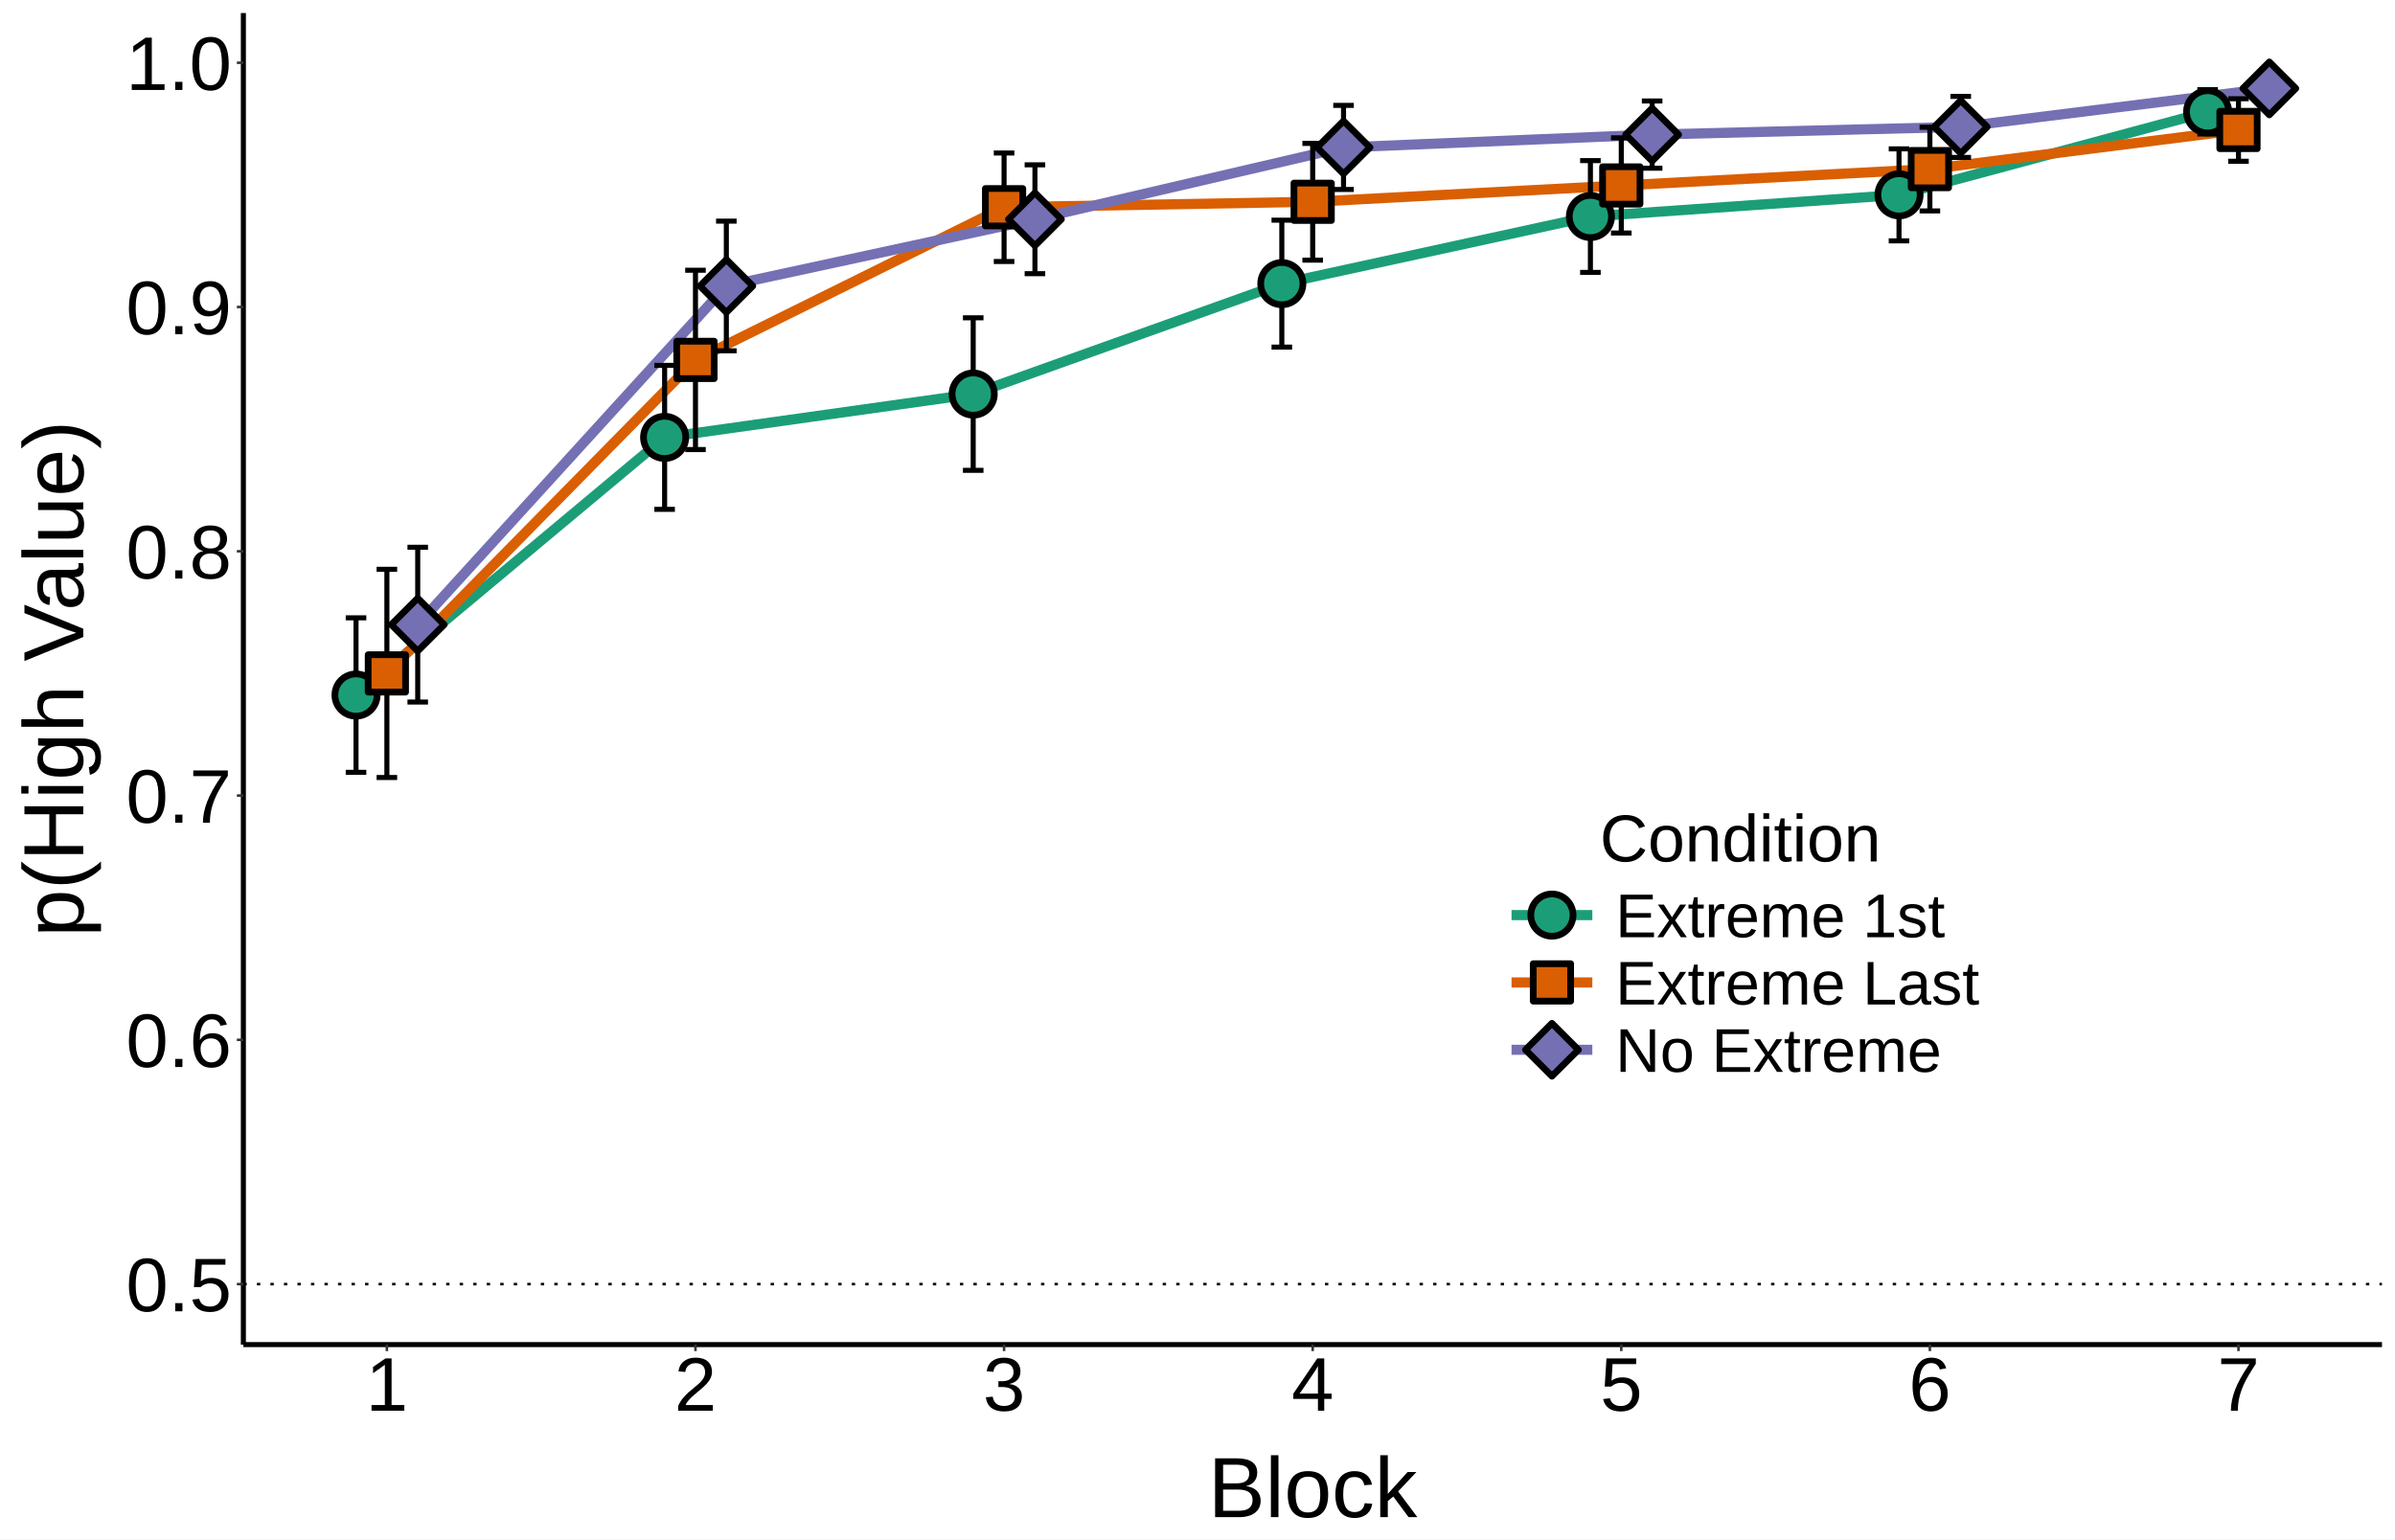
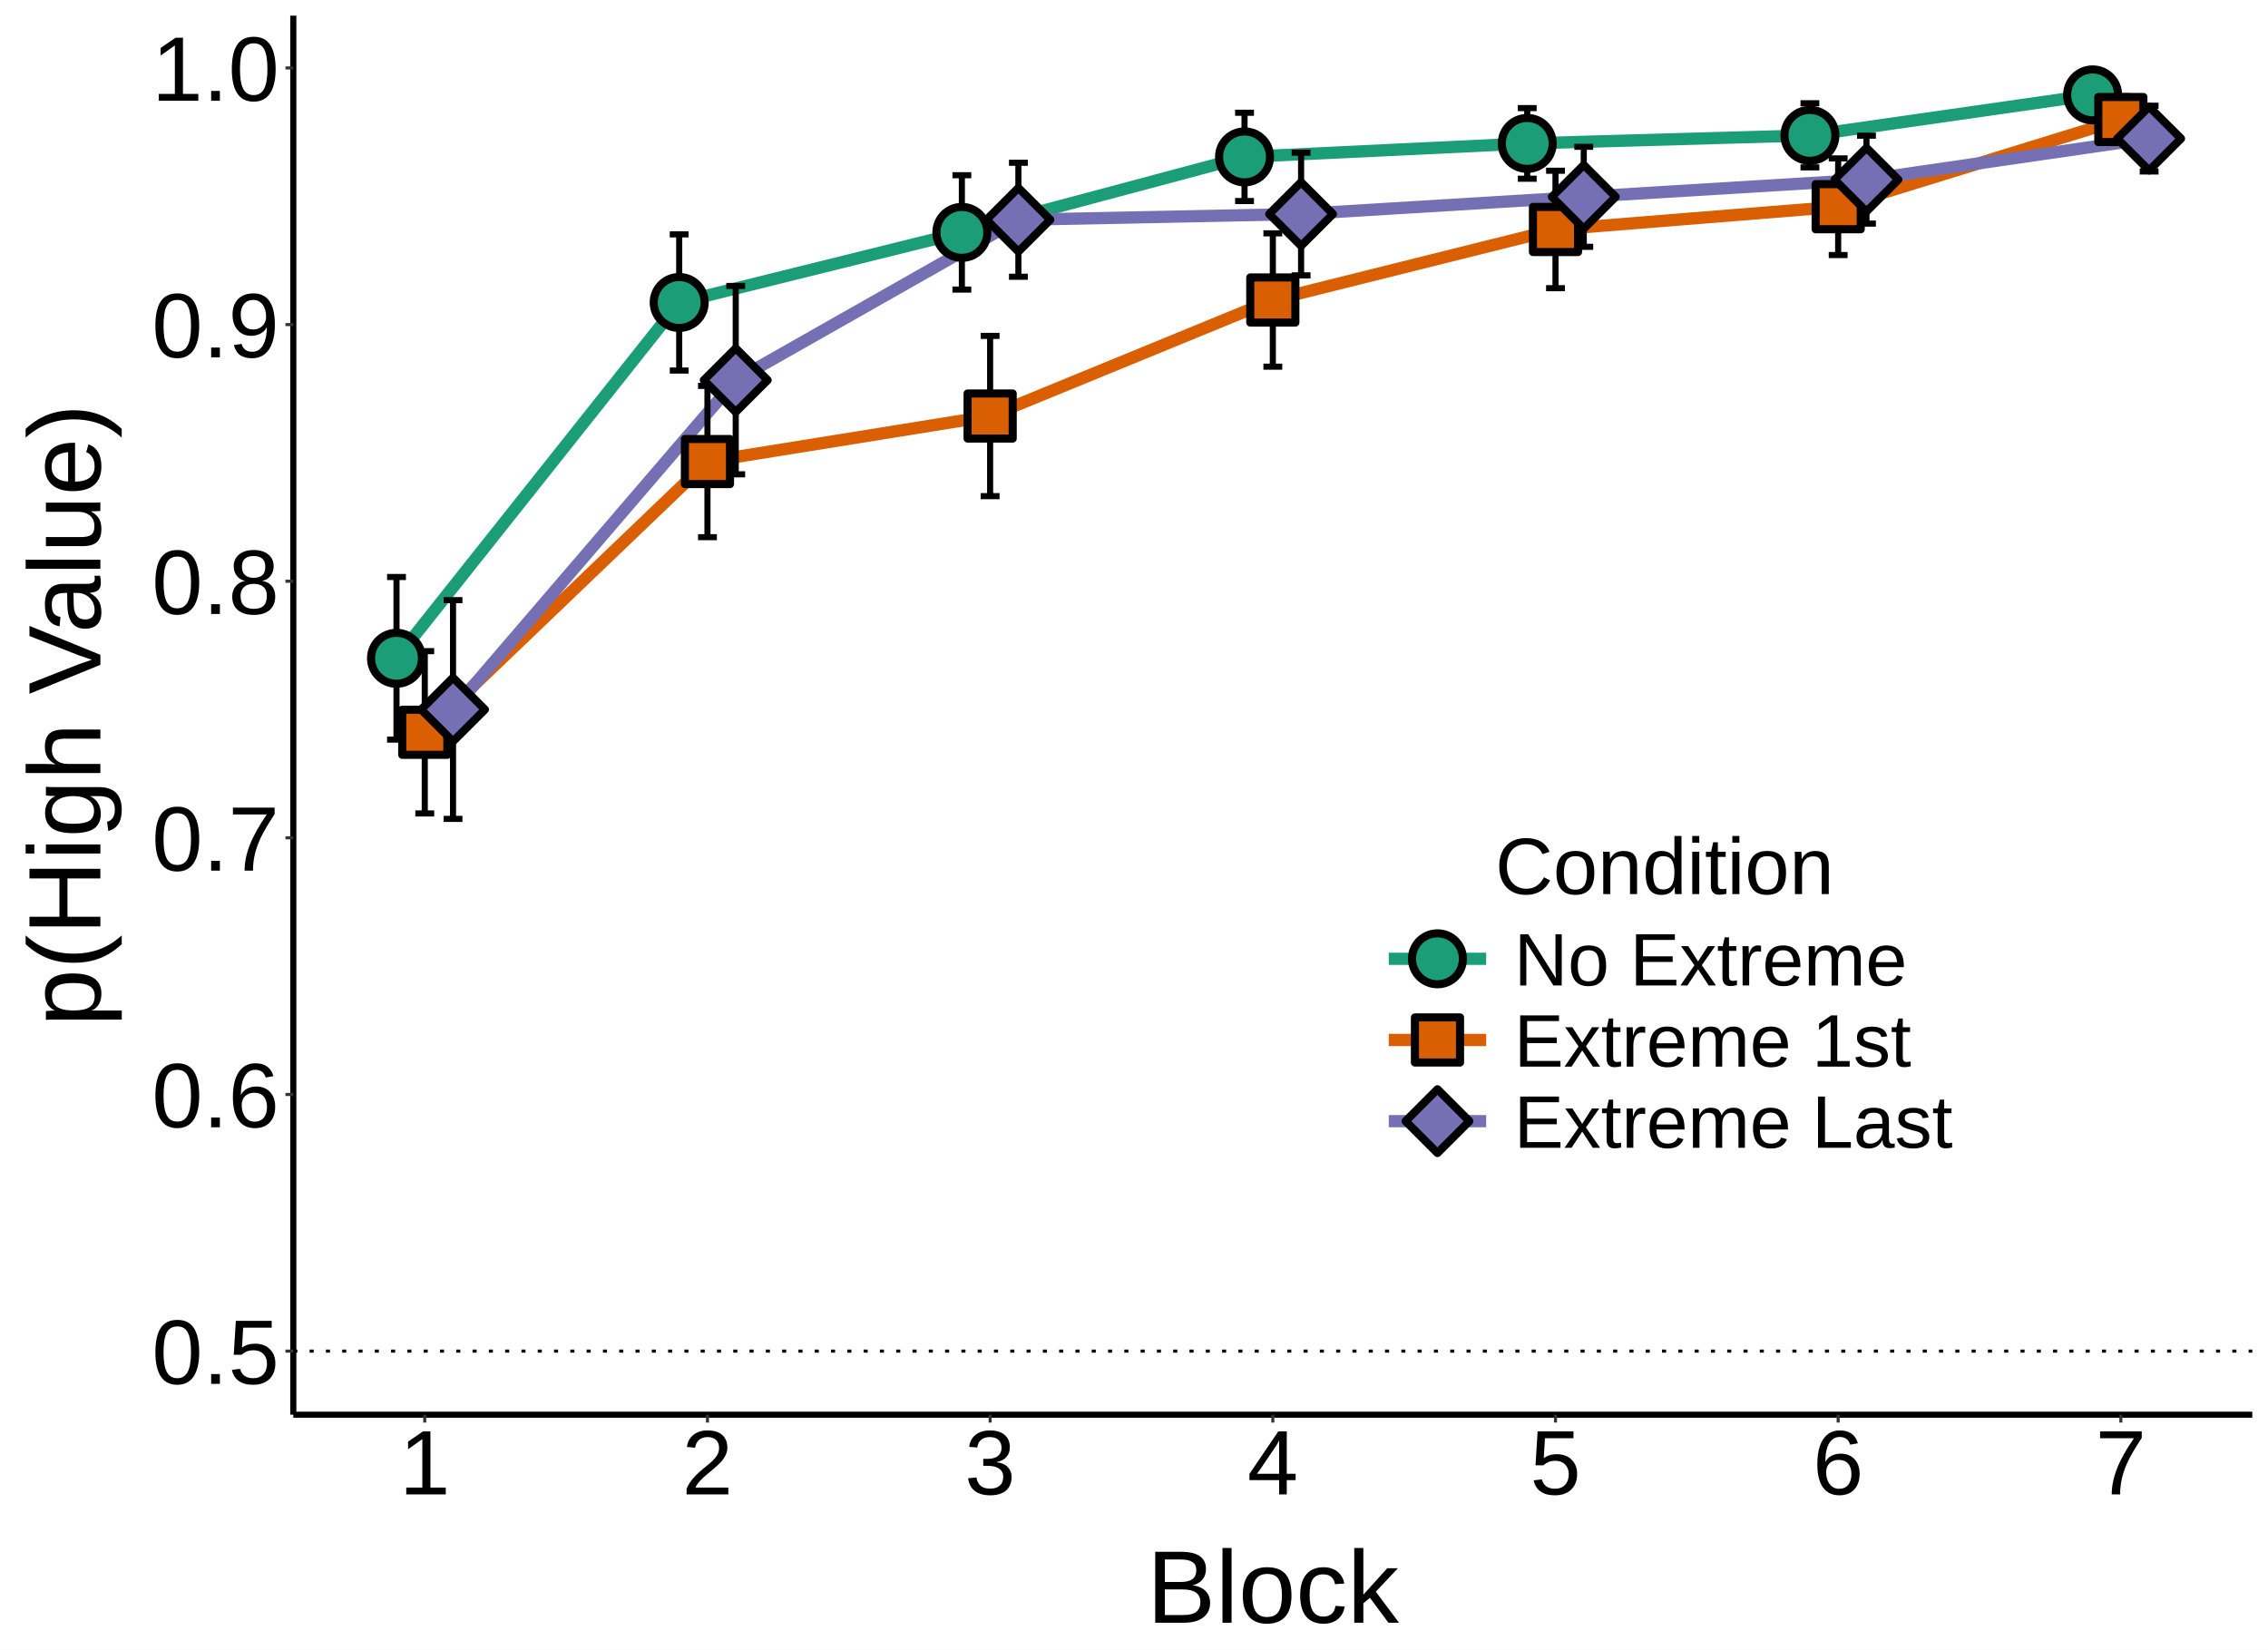
- <svg xmlns="http://www.w3.org/2000/svg" class="svglite" width="1008.00pt" height="648.00pt" viewBox="0 0 1008.00 648.00">
+ <svg xmlns="http://www.w3.org/2000/svg" class="svglite" width="792.00pt" height="576.00pt" viewBox="0 0 792.00 576.00">
  <defs>
    <style type="text/css">
    .svglite line, .svglite polyline, .svglite polygon, .svglite path, .svglite rect, .svglite circle {
      fill: none;
      stroke: #000000;
      stroke-linecap: round;
      stroke-linejoin: round;
      stroke-miterlimit: 10.00;
    }
    .svglite text {
      white-space: pre;
    }
  </style>
  </defs>
  <rect width="100%" height="100%" style="stroke: none; fill: #FFFFFF;" />
  <defs>
-     <clipPath id="cpMC4wMHwxMDA4LjAwfDAuMDB8NjQ4LjAw">
-       <rect x="0.00" y="0.00" width="1008.00" height="648.00" />
+     <clipPath id="cpMC4wMHw3OTIuMDB8MC4wMHw1NzYuMDA=">
+       <rect x="0.00" y="0.00" width="792.00" height="576.00" />
    </clipPath>
  </defs>
-   <g clip-path="url(#cpMC4wMHwxMDA4LjAwfDAuMDB8NjQ4LjAw)">
-     <rect x="0.00" y="0.00" width="1008.00" height="648.00" style="stroke-width: 1.07; stroke: #FFFFFF; fill: #FFFFFF;" />
+   <g clip-path="url(#cpMC4wMHw3OTIuMDB8MC4wMHw1NzYuMDA=)">
+     <rect x="0.00" y="0.00" width="792.00" height="576.00" style="stroke-width: 1.07; stroke: #FFFFFF; fill: #FFFFFF;" />
  </g>
  <defs>
-     <clipPath id="cpMTAyLjQzfDEwMDIuNTJ8NS40OHw1NjYuMDg=">
-       <rect x="102.43" y="5.48" width="900.09" height="560.60" />
+     <clipPath id="cpMTAyLjQzfDc4Ni41Mnw1LjQ4fDQ5NC4wOA==">
+       <rect x="102.43" y="5.48" width="684.09" height="488.60" />
    </clipPath>
  </defs>
-   <g clip-path="url(#cpMTAyLjQzfDEwMDIuNTJ8NS40OHw1NjYuMDg=)">
-     <rect x="102.43" y="5.48" width="900.09" height="560.60" style="stroke-width: 1.07; stroke: none; fill: #FFFFFF;" />
-     <line x1="102.43" y1="540.60" x2="1002.52" y2="540.60" style="stroke-width: 1.07; stroke-dasharray: 1.42,4.27; stroke-linecap: butt;" />
-     <polyline points="149.84,292.62 279.72,184.14 409.60,165.90 539.49,119.41 669.37,91.15 799.25,82.03 929.14,47.08 " style="stroke-width: 4.27; stroke: #1B9E77; stroke-linecap: butt;" />
-     <polyline points="162.83,283.51 292.71,151.52 422.59,87.25 552.48,84.95 682.36,78.07 812.24,71.18 942.12,54.73 " style="stroke-width: 4.27; stroke: #D95F02; stroke-linecap: butt;" />
-     <polyline points="175.81,262.98 305.70,120.40 435.58,92.31 565.46,62.07 695.35,56.67 825.23,53.42 955.11,37.22 " style="stroke-width: 4.27; stroke: #7570B3; stroke-linecap: butt;" />
-     <polyline points="145.51,260.10 154.17,260.10 " style="stroke-width: 2.13; stroke-linecap: butt;" />
-     <polyline points="149.84,260.10 149.84,325.15 " style="stroke-width: 2.13; stroke-linecap: butt;" />
-     <polyline points="145.51,325.15 154.17,325.15 " style="stroke-width: 2.13; stroke-linecap: butt;" />
-     <polyline points="275.39,153.83 284.05,153.83 " style="stroke-width: 2.13; stroke-linecap: butt;" />
-     <polyline points="279.72,153.83 279.72,214.44 " style="stroke-width: 2.13; stroke-linecap: butt;" />
-     <polyline points="275.39,214.44 284.05,214.44 " style="stroke-width: 2.13; stroke-linecap: butt;" />
-     <polyline points="405.27,133.80 413.93,133.80 " style="stroke-width: 2.13; stroke-linecap: butt;" />
-     <polyline points="409.60,133.80 409.60,198.01 " style="stroke-width: 2.13; stroke-linecap: butt;" />
-     <polyline points="405.27,198.01 413.93,198.01 " style="stroke-width: 2.13; stroke-linecap: butt;" />
-     <polyline points="535.16,92.69 543.82,92.69 " style="stroke-width: 2.13; stroke-linecap: butt;" />
-     <polyline points="539.49,92.69 539.49,146.13 " style="stroke-width: 2.13; stroke-linecap: butt;" />
-     <polyline points="535.16,146.13 543.82,146.13 " style="stroke-width: 2.13; stroke-linecap: butt;" />
-     <polyline points="665.04,67.62 673.70,67.62 " style="stroke-width: 2.13; stroke-linecap: butt;" />
-     <polyline points="669.37,67.62 669.37,114.68 " style="stroke-width: 2.13; stroke-linecap: butt;" />
-     <polyline points="665.04,114.68 673.70,114.68 " style="stroke-width: 2.13; stroke-linecap: butt;" />
-     <polyline points="794.92,62.67 803.58,62.67 " style="stroke-width: 2.13; stroke-linecap: butt;" />
-     <polyline points="799.25,62.67 799.25,101.40 " style="stroke-width: 2.13; stroke-linecap: butt;" />
-     <polyline points="794.92,101.40 803.58,101.40 " style="stroke-width: 2.13; stroke-linecap: butt;" />
-     <polyline points="924.81,37.76 933.47,37.76 " style="stroke-width: 2.13; stroke-linecap: butt;" />
-     <polyline points="929.14,37.76 929.14,56.41 " style="stroke-width: 2.13; stroke-linecap: butt;" />
-     <polyline points="924.81,56.41 933.47,56.41 " style="stroke-width: 2.13; stroke-linecap: butt;" />
-     <polyline points="158.50,239.68 167.16,239.68 " style="stroke-width: 2.13; stroke-linecap: butt;" />
-     <polyline points="162.83,239.68 162.83,327.33 " style="stroke-width: 2.13; stroke-linecap: butt;" />
-     <polyline points="158.50,327.33 167.16,327.33 " style="stroke-width: 2.13; stroke-linecap: butt;" />
-     <polyline points="288.38,113.78 297.04,113.78 " style="stroke-width: 2.13; stroke-linecap: butt;" />
-     <polyline points="292.71,113.78 292.71,189.26 " style="stroke-width: 2.13; stroke-linecap: butt;" />
-     <polyline points="288.38,189.26 297.04,189.26 " style="stroke-width: 2.13; stroke-linecap: butt;" />
-     <polyline points="418.26,64.41 426.92,64.41 " style="stroke-width: 2.13; stroke-linecap: butt;" />
-     <polyline points="422.59,64.41 422.59,110.08 " style="stroke-width: 2.13; stroke-linecap: butt;" />
-     <polyline points="418.26,110.08 426.92,110.08 " style="stroke-width: 2.13; stroke-linecap: butt;" />
-     <polyline points="548.15,60.37 556.81,60.37 " style="stroke-width: 2.13; stroke-linecap: butt;" />
-     <polyline points="552.48,60.37 552.48,109.53 " style="stroke-width: 2.13; stroke-linecap: butt;" />
-     <polyline points="548.15,109.53 556.81,109.53 " style="stroke-width: 2.13; stroke-linecap: butt;" />
-     <polyline points="678.03,58.03 686.69,58.03 " style="stroke-width: 2.13; stroke-linecap: butt;" />
-     <polyline points="682.36,58.03 682.36,98.10 " style="stroke-width: 2.13; stroke-linecap: butt;" />
-     <polyline points="678.03,98.10 686.69,98.10 " style="stroke-width: 2.13; stroke-linecap: butt;" />
-     <polyline points="807.91,53.57 816.57,53.57 " style="stroke-width: 2.13; stroke-linecap: butt;" />
-     <polyline points="812.24,53.57 812.24,88.79 " style="stroke-width: 2.13; stroke-linecap: butt;" />
-     <polyline points="807.91,88.79 816.57,88.79 " style="stroke-width: 2.13; stroke-linecap: butt;" />
-     <polyline points="937.80,41.56 946.45,41.56 " style="stroke-width: 2.13; stroke-linecap: butt;" />
-     <polyline points="942.12,41.56 942.12,67.90 " style="stroke-width: 2.13; stroke-linecap: butt;" />
-     <polyline points="937.80,67.90 946.45,67.90 " style="stroke-width: 2.13; stroke-linecap: butt;" />
-     <polyline points="171.49,230.41 180.14,230.41 " style="stroke-width: 2.13; stroke-linecap: butt;" />
-     <polyline points="175.81,230.41 175.81,295.56 " style="stroke-width: 2.13; stroke-linecap: butt;" />
-     <polyline points="171.49,295.56 180.14,295.56 " style="stroke-width: 2.13; stroke-linecap: butt;" />
-     <polyline points="301.37,93.11 310.03,93.11 " style="stroke-width: 2.13; stroke-linecap: butt;" />
-     <polyline points="305.70,93.11 305.70,147.69 " style="stroke-width: 2.13; stroke-linecap: butt;" />
-     <polyline points="301.37,147.69 310.03,147.69 " style="stroke-width: 2.13; stroke-linecap: butt;" />
-     <polyline points="431.25,69.40 439.91,69.40 " style="stroke-width: 2.13; stroke-linecap: butt;" />
-     <polyline points="435.58,69.40 435.58,115.22 " style="stroke-width: 2.13; stroke-linecap: butt;" />
-     <polyline points="431.25,115.22 439.91,115.22 " style="stroke-width: 2.13; stroke-linecap: butt;" />
-     <polyline points="561.13,44.37 569.79,44.37 " style="stroke-width: 2.13; stroke-linecap: butt;" />
-     <polyline points="565.46,44.37 565.46,79.76 " style="stroke-width: 2.13; stroke-linecap: butt;" />
-     <polyline points="561.13,79.76 569.79,79.76 " style="stroke-width: 2.13; stroke-linecap: butt;" />
-     <polyline points="691.02,42.51 699.68,42.51 " style="stroke-width: 2.13; stroke-linecap: butt;" />
-     <polyline points="695.35,42.51 695.35,70.82 " style="stroke-width: 2.13; stroke-linecap: butt;" />
-     <polyline points="691.02,70.82 699.68,70.82 " style="stroke-width: 2.13; stroke-linecap: butt;" />
-     <polyline points="820.90,40.58 829.56,40.58 " style="stroke-width: 2.13; stroke-linecap: butt;" />
-     <polyline points="825.23,40.58 825.23,66.27 " style="stroke-width: 2.13; stroke-linecap: butt;" />
-     <polyline points="820.90,66.27 829.56,66.27 " style="stroke-width: 2.13; stroke-linecap: butt;" />
-     <polyline points="950.78,30.96 959.44,30.96 " style="stroke-width: 2.13; stroke-linecap: butt;" />
-     <polyline points="955.11,30.96 955.11,43.48 " style="stroke-width: 2.13; stroke-linecap: butt;" />
-     <polyline points="950.78,43.48 959.44,43.48 " style="stroke-width: 2.13; stroke-linecap: butt;" />
-     <circle cx="149.84" cy="292.62" r="8.89" style="stroke-width: 2.83; fill: #1B9E77;" />
-     <circle cx="279.72" cy="184.14" r="8.89" style="stroke-width: 2.83; fill: #1B9E77;" />
-     <circle cx="409.60" cy="165.90" r="8.89" style="stroke-width: 2.83; fill: #1B9E77;" />
-     <circle cx="539.49" cy="119.41" r="8.89" style="stroke-width: 2.83; fill: #1B9E77;" />
-     <circle cx="669.37" cy="91.15" r="8.89" style="stroke-width: 2.83; fill: #1B9E77;" />
-     <circle cx="799.25" cy="82.03" r="8.89" style="stroke-width: 2.83; fill: #1B9E77;" />
-     <circle cx="929.14" cy="47.08" r="8.89" style="stroke-width: 2.83; fill: #1B9E77;" />
-     <rect x="154.95" y="275.63" width="15.75" height="15.75" style="stroke-width: 2.83; fill: #D95F02;" />
-     <rect x="284.83" y="143.65" width="15.75" height="15.75" style="stroke-width: 2.83; fill: #D95F02;" />
-     <rect x="414.72" y="79.37" width="15.75" height="15.75" style="stroke-width: 2.83; fill: #D95F02;" />
-     <rect x="544.60" y="77.08" width="15.75" height="15.75" style="stroke-width: 2.83; fill: #D95F02;" />
-     <rect x="674.48" y="70.19" width="15.75" height="15.75" style="stroke-width: 2.83; fill: #D95F02;" />
-     <rect x="804.37" y="63.31" width="15.75" height="15.75" style="stroke-width: 2.83; fill: #D95F02;" />
-     <rect x="934.25" y="46.85" width="15.75" height="15.75" style="stroke-width: 2.83; fill: #D95F02;" />
-     <polygon points="175.81,274.12 186.95,262.98 175.81,251.85 164.68,262.98 " style="stroke-width: 2.83; fill: #7570B3;" />
-     <polygon points="305.70,131.53 316.83,120.40 305.70,109.26 294.56,120.40 " style="stroke-width: 2.83; fill: #7570B3;" />
-     <polygon points="435.58,103.45 446.72,92.31 435.58,81.17 424.44,92.31 " style="stroke-width: 2.83; fill: #7570B3;" />
-     <polygon points="565.46,73.20 576.60,62.07 565.46,50.93 554.33,62.07 " style="stroke-width: 2.83; fill: #7570B3;" />
-     <polygon points="695.35,67.80 706.48,56.67 695.35,45.53 684.21,56.67 " style="stroke-width: 2.83; fill: #7570B3;" />
-     <polygon points="825.23,64.56 836.37,53.42 825.23,42.29 814.09,53.42 " style="stroke-width: 2.83; fill: #7570B3;" />
-     <polygon points="955.11,48.36 966.25,37.22 955.11,26.08 943.98,37.22 " style="stroke-width: 2.83; fill: #7570B3;" />
+   <g clip-path="url(#cpMTAyLjQzfDc4Ni41Mnw1LjQ4fDQ5NC4wOA==)">
+     <rect x="102.43" y="5.48" width="684.09" height="488.60" style="stroke-width: 1.07; stroke: none; fill: #FFFFFF;" />
+     <line x1="102.43" y1="471.87" x2="786.52" y2="471.87" style="stroke-width: 1.07; stroke-dasharray: 1.42,4.27; stroke-linecap: butt;" />
+     <polyline points="138.46,229.91 237.18,105.64 335.89,81.16 434.60,54.80 533.32,50.09 632.03,47.27 730.75,33.14 " style="stroke-width: 4.27; stroke: #1B9E77; stroke-linecap: butt;" />
+     <polyline points="148.33,255.75 247.05,161.19 345.76,145.30 444.48,104.78 543.19,80.14 641.90,72.20 740.62,41.74 " style="stroke-width: 4.27; stroke: #D95F02; stroke-linecap: butt;" />
+     <polyline points="158.20,247.80 256.92,132.76 355.63,76.75 454.35,74.75 553.06,68.74 651.78,62.74 750.49,48.40 " style="stroke-width: 4.27; stroke: #7570B3; stroke-linecap: butt;" />
+     <polyline points="135.17,201.52 141.75,201.52 " style="stroke-width: 2.13; stroke-linecap: butt;" />
+     <polyline points="138.46,201.52 138.46,258.30 " style="stroke-width: 2.13; stroke-linecap: butt;" />
+     <polyline points="135.17,258.30 141.75,258.30 " style="stroke-width: 2.13; stroke-linecap: butt;" />
+     <polyline points="233.89,81.85 240.47,81.85 " style="stroke-width: 2.13; stroke-linecap: butt;" />
+     <polyline points="237.18,81.85 237.18,129.42 " style="stroke-width: 2.13; stroke-linecap: butt;" />
+     <polyline points="233.89,129.42 240.47,129.42 " style="stroke-width: 2.13; stroke-linecap: butt;" />
+     <polyline points="332.60,61.19 339.18,61.19 " style="stroke-width: 2.13; stroke-linecap: butt;" />
+     <polyline points="335.89,61.19 335.89,101.13 " style="stroke-width: 2.13; stroke-linecap: butt;" />
+     <polyline points="332.60,101.13 339.18,101.13 " style="stroke-width: 2.13; stroke-linecap: butt;" />
+     <polyline points="431.31,39.38 437.89,39.38 " style="stroke-width: 2.13; stroke-linecap: butt;" />
+     <polyline points="434.60,39.38 434.60,70.22 " style="stroke-width: 2.13; stroke-linecap: butt;" />
+     <polyline points="431.31,70.22 437.89,70.22 " style="stroke-width: 2.13; stroke-linecap: butt;" />
+     <polyline points="530.03,37.76 536.61,37.76 " style="stroke-width: 2.13; stroke-linecap: butt;" />
+     <polyline points="533.32,37.76 533.32,62.43 " style="stroke-width: 2.13; stroke-linecap: butt;" />
+     <polyline points="530.03,62.43 536.61,62.43 " style="stroke-width: 2.13; stroke-linecap: butt;" />
+     <polyline points="628.74,36.07 635.32,36.07 " style="stroke-width: 2.13; stroke-linecap: butt;" />
+     <polyline points="632.03,36.07 632.03,58.46 " style="stroke-width: 2.13; stroke-linecap: butt;" />
+     <polyline points="628.74,58.46 635.32,58.46 " style="stroke-width: 2.13; stroke-linecap: butt;" />
+     <polyline points="727.46,27.69 734.04,27.69 " style="stroke-width: 2.13; stroke-linecap: butt;" />
+     <polyline points="730.75,27.69 730.75,38.60 " style="stroke-width: 2.13; stroke-linecap: butt;" />
+     <polyline points="727.46,38.60 734.04,38.60 " style="stroke-width: 2.13; stroke-linecap: butt;" />
+     <polyline points="145.04,227.40 151.62,227.40 " style="stroke-width: 2.13; stroke-linecap: butt;" />
+     <polyline points="148.33,227.40 148.33,284.09 " style="stroke-width: 2.13; stroke-linecap: butt;" />
+     <polyline points="145.04,284.09 151.62,284.09 " style="stroke-width: 2.13; stroke-linecap: butt;" />
+     <polyline points="243.76,134.78 250.34,134.78 " style="stroke-width: 2.13; stroke-linecap: butt;" />
+     <polyline points="247.05,134.78 247.05,187.61 " style="stroke-width: 2.13; stroke-linecap: butt;" />
+     <polyline points="243.76,187.61 250.34,187.61 " style="stroke-width: 2.13; stroke-linecap: butt;" />
+     <polyline points="342.47,117.32 349.05,117.32 " style="stroke-width: 2.13; stroke-linecap: butt;" />
+     <polyline points="345.76,117.32 345.76,173.28 " style="stroke-width: 2.13; stroke-linecap: butt;" />
+     <polyline points="342.47,173.28 349.05,173.28 " style="stroke-width: 2.13; stroke-linecap: butt;" />
+     <polyline points="441.19,81.49 447.77,81.49 " style="stroke-width: 2.13; stroke-linecap: butt;" />
+     <polyline points="444.48,81.49 444.48,128.06 " style="stroke-width: 2.13; stroke-linecap: butt;" />
+     <polyline points="441.19,128.06 447.77,128.06 " style="stroke-width: 2.13; stroke-linecap: butt;" />
+     <polyline points="539.90,59.63 546.48,59.63 " style="stroke-width: 2.13; stroke-linecap: butt;" />
+     <polyline points="543.19,59.63 543.19,100.65 " style="stroke-width: 2.13; stroke-linecap: butt;" />
+     <polyline points="539.90,100.65 546.48,100.65 " style="stroke-width: 2.13; stroke-linecap: butt;" />
+     <polyline points="638.61,55.32 645.19,55.32 " style="stroke-width: 2.13; stroke-linecap: butt;" />
+     <polyline points="641.90,55.32 641.90,89.08 " style="stroke-width: 2.13; stroke-linecap: butt;" />
+     <polyline points="638.61,89.08 645.19,89.08 " style="stroke-width: 2.13; stroke-linecap: butt;" />
+     <polyline points="737.33,33.61 743.91,33.61 " style="stroke-width: 2.13; stroke-linecap: butt;" />
+     <polyline points="740.62,33.61 740.62,49.87 " style="stroke-width: 2.13; stroke-linecap: butt;" />
+     <polyline points="737.33,49.87 743.91,49.87 " style="stroke-width: 2.13; stroke-linecap: butt;" />
+     <polyline points="154.91,209.60 161.49,209.60 " style="stroke-width: 2.13; stroke-linecap: butt;" />
+     <polyline points="158.20,209.60 158.20,286.00 " style="stroke-width: 2.13; stroke-linecap: butt;" />
+     <polyline points="154.91,286.00 161.49,286.00 " style="stroke-width: 2.13; stroke-linecap: butt;" />
+     <polyline points="253.63,99.87 260.21,99.87 " style="stroke-width: 2.13; stroke-linecap: butt;" />
+     <polyline points="256.92,99.87 256.92,165.66 " style="stroke-width: 2.13; stroke-linecap: butt;" />
+     <polyline points="253.63,165.66 260.21,165.66 " style="stroke-width: 2.13; stroke-linecap: butt;" />
+     <polyline points="352.34,56.84 358.92,56.84 " style="stroke-width: 2.13; stroke-linecap: butt;" />
+     <polyline points="355.63,56.84 355.63,96.65 " style="stroke-width: 2.13; stroke-linecap: butt;" />
+     <polyline points="352.34,96.65 358.92,96.65 " style="stroke-width: 2.13; stroke-linecap: butt;" />
+     <polyline points="451.06,53.32 457.64,53.32 " style="stroke-width: 2.13; stroke-linecap: butt;" />
+     <polyline points="454.35,53.32 454.35,96.17 " style="stroke-width: 2.13; stroke-linecap: butt;" />
+     <polyline points="451.06,96.17 457.64,96.17 " style="stroke-width: 2.13; stroke-linecap: butt;" />
+     <polyline points="549.77,51.28 556.35,51.28 " style="stroke-width: 2.13; stroke-linecap: butt;" />
+     <polyline points="553.06,51.28 553.06,86.21 " style="stroke-width: 2.13; stroke-linecap: butt;" />
+     <polyline points="549.77,86.21 556.35,86.21 " style="stroke-width: 2.13; stroke-linecap: butt;" />
+     <polyline points="648.49,47.39 655.07,47.39 " style="stroke-width: 2.13; stroke-linecap: butt;" />
+     <polyline points="651.78,47.39 651.78,78.09 " style="stroke-width: 2.13; stroke-linecap: butt;" />
+     <polyline points="648.49,78.09 655.07,78.09 " style="stroke-width: 2.13; stroke-linecap: butt;" />
+     <polyline points="747.20,36.93 753.78,36.93 " style="stroke-width: 2.13; stroke-linecap: butt;" />
+     <polyline points="750.49,36.93 750.49,59.88 " style="stroke-width: 2.13; stroke-linecap: butt;" />
+     <polyline points="747.20,59.88 753.78,59.88 " style="stroke-width: 2.13; stroke-linecap: butt;" />
+     <circle cx="138.46" cy="229.91" r="8.89" style="stroke-width: 2.83; fill: #1B9E77;" />
+     <circle cx="237.18" cy="105.64" r="8.89" style="stroke-width: 2.83; fill: #1B9E77;" />
+     <circle cx="335.89" cy="81.16" r="8.89" style="stroke-width: 2.83; fill: #1B9E77;" />
+     <circle cx="434.60" cy="54.80" r="8.89" style="stroke-width: 2.83; fill: #1B9E77;" />
+     <circle cx="533.32" cy="50.09" r="8.89" style="stroke-width: 2.83; fill: #1B9E77;" />
+     <circle cx="632.03" cy="47.27" r="8.89" style="stroke-width: 2.83; fill: #1B9E77;" />
+     <circle cx="730.75" cy="33.14" r="8.89" style="stroke-width: 2.83; fill: #1B9E77;" />
+     <rect x="140.46" y="247.87" width="15.75" height="15.75" style="stroke-width: 2.83; fill: #D95F02;" />
+     <rect x="239.17" y="153.32" width="15.75" height="15.75" style="stroke-width: 2.83; fill: #D95F02;" />
+     <rect x="337.89" y="137.42" width="15.75" height="15.75" style="stroke-width: 2.83; fill: #D95F02;" />
+     <rect x="436.60" y="96.90" width="15.75" height="15.75" style="stroke-width: 2.83; fill: #D95F02;" />
+     <rect x="535.31" y="72.27" width="15.75" height="15.75" style="stroke-width: 2.83; fill: #D95F02;" />
+     <rect x="634.03" y="64.32" width="15.75" height="15.75" style="stroke-width: 2.83; fill: #D95F02;" />
+     <rect x="732.74" y="33.87" width="15.75" height="15.75" style="stroke-width: 2.83; fill: #D95F02;" />
+     <polygon points="158.20,258.94 169.34,247.80 158.20,236.66 147.07,247.80 " style="stroke-width: 2.83; fill: #7570B3;" />
+     <polygon points="256.92,143.90 268.06,132.76 256.92,121.63 245.78,132.76 " style="stroke-width: 2.83; fill: #7570B3;" />
+     <polygon points="355.63,87.88 366.77,76.75 355.63,65.61 344.50,76.75 " style="stroke-width: 2.83; fill: #7570B3;" />
+     <polygon points="454.35,85.88 465.48,74.75 454.35,63.61 443.21,74.75 " style="stroke-width: 2.83; fill: #7570B3;" />
+     <polygon points="553.06,79.88 564.20,68.74 553.06,57.61 541.92,68.74 " style="stroke-width: 2.83; fill: #7570B3;" />
+     <polygon points="651.78,73.88 662.91,62.74 651.78,51.60 640.64,62.74 " style="stroke-width: 2.83; fill: #7570B3;" />
+     <polygon points="750.49,59.54 761.63,48.40 750.49,37.27 739.35,48.40 " style="stroke-width: 2.83; fill: #7570B3;" />
  </g>
-   <g clip-path="url(#cpMC4wMHwxMDA4LjAwfDAuMDB8NjQ4LjAw)">
-     <polyline points="102.43,566.08 102.43,5.48 " style="stroke-width: 2.13; stroke-linecap: butt;" />
-     <text x="97.50" y="552.05" text-anchor="end" style="font-size: 32.00px; font-family: &quot;Arial&quot;;" textLength="44.49px" lengthAdjust="spacingAndGlyphs">0.5</text>
-     <text x="97.50" y="449.22" text-anchor="end" style="font-size: 32.00px; font-family: &quot;Arial&quot;;" textLength="44.49px" lengthAdjust="spacingAndGlyphs">0.6</text>
-     <text x="97.50" y="346.38" text-anchor="end" style="font-size: 32.00px; font-family: &quot;Arial&quot;;" textLength="44.49px" lengthAdjust="spacingAndGlyphs">0.7</text>
-     <text x="97.50" y="243.55" text-anchor="end" style="font-size: 32.00px; font-family: &quot;Arial&quot;;" textLength="44.49px" lengthAdjust="spacingAndGlyphs">0.8</text>
-     <text x="97.50" y="140.71" text-anchor="end" style="font-size: 32.00px; font-family: &quot;Arial&quot;;" textLength="44.49px" lengthAdjust="spacingAndGlyphs">0.9</text>
-     <text x="97.50" y="37.87" text-anchor="end" style="font-size: 32.00px; font-family: &quot;Arial&quot;;" textLength="44.49px" lengthAdjust="spacingAndGlyphs">1.0</text>
-     <polyline points="99.69,540.60 102.43,540.60 " style="stroke-width: 1.07; stroke: #333333; stroke-linecap: butt;" />
-     <polyline points="99.69,437.76 102.43,437.76 " style="stroke-width: 1.07; stroke: #333333; stroke-linecap: butt;" />
-     <polyline points="99.69,334.93 102.43,334.93 " style="stroke-width: 1.07; stroke: #333333; stroke-linecap: butt;" />
-     <polyline points="99.69,232.09 102.43,232.09 " style="stroke-width: 1.07; stroke: #333333; stroke-linecap: butt;" />
-     <polyline points="99.69,129.25 102.43,129.25 " style="stroke-width: 1.07; stroke: #333333; stroke-linecap: butt;" />
-     <polyline points="99.69,26.42 102.43,26.42 " style="stroke-width: 1.07; stroke: #333333; stroke-linecap: butt;" />
-     <polyline points="102.43,566.08 1002.52,566.08 " style="stroke-width: 2.13; stroke-linecap: butt;" />
-     <polyline points="162.83,568.82 162.83,566.08 " style="stroke-width: 1.07; stroke: #333333; stroke-linecap: butt;" />
-     <polyline points="292.71,568.82 292.71,566.08 " style="stroke-width: 1.07; stroke: #333333; stroke-linecap: butt;" />
-     <polyline points="422.59,568.82 422.59,566.08 " style="stroke-width: 1.07; stroke: #333333; stroke-linecap: butt;" />
-     <polyline points="552.48,568.82 552.48,566.08 " style="stroke-width: 1.07; stroke: #333333; stroke-linecap: butt;" />
-     <polyline points="682.36,568.82 682.36,566.08 " style="stroke-width: 1.07; stroke: #333333; stroke-linecap: butt;" />
-     <polyline points="812.24,568.82 812.24,566.08 " style="stroke-width: 1.07; stroke: #333333; stroke-linecap: butt;" />
-     <polyline points="942.12,568.82 942.12,566.08 " style="stroke-width: 1.07; stroke: #333333; stroke-linecap: butt;" />
-     <text x="162.83" y="593.92" text-anchor="middle" style="font-size: 32.00px; font-family: &quot;Arial&quot;;" textLength="17.80px" lengthAdjust="spacingAndGlyphs">1</text>
-     <text x="292.71" y="593.92" text-anchor="middle" style="font-size: 32.00px; font-family: &quot;Arial&quot;;" textLength="17.80px" lengthAdjust="spacingAndGlyphs">2</text>
-     <text x="422.59" y="593.92" text-anchor="middle" style="font-size: 32.00px; font-family: &quot;Arial&quot;;" textLength="17.80px" lengthAdjust="spacingAndGlyphs">3</text>
-     <text x="552.48" y="593.92" text-anchor="middle" style="font-size: 32.00px; font-family: &quot;Arial&quot;;" textLength="17.80px" lengthAdjust="spacingAndGlyphs">4</text>
-     <text x="682.36" y="593.92" text-anchor="middle" style="font-size: 32.00px; font-family: &quot;Arial&quot;;" textLength="17.80px" lengthAdjust="spacingAndGlyphs">5</text>
-     <text x="812.24" y="593.92" text-anchor="middle" style="font-size: 32.00px; font-family: &quot;Arial&quot;;" textLength="17.80px" lengthAdjust="spacingAndGlyphs">6</text>
-     <text x="942.12" y="593.92" text-anchor="middle" style="font-size: 32.00px; font-family: &quot;Arial&quot;;" textLength="17.80px" lengthAdjust="spacingAndGlyphs">7</text>
-     <text x="552.48" y="638.73" text-anchor="middle" style="font-size: 36.00px; font-family: &quot;Arial&quot;;" textLength="88.03px" lengthAdjust="spacingAndGlyphs">Block</text>
-     <text transform="translate(35.05,285.78) rotate(-90)" text-anchor="middle" style="font-size: 36.00px; font-family: &quot;Arial&quot;;" textLength="217.45px" lengthAdjust="spacingAndGlyphs">p(High Value)</text>
-     <rect x="626.44" y="334.19" width="212.12" height="127.42" style="stroke-width: 0.75; stroke: #FFFFFF; fill: #FFFFFF;" />
-     <text x="732.49" y="362.66" text-anchor="middle" style="font-size: 28.00px; font-family: &quot;Arial&quot;;" textLength="118.31px" lengthAdjust="spacingAndGlyphs">Condition</text>
-     <rect x="631.91" y="371.09" width="42.52" height="28.35" style="stroke-width: 1.07; stroke: none; fill: #FFFFFF;" />
-     <line x1="636.17" y1="385.26" x2="670.18" y2="385.26" style="stroke-width: 4.27; stroke: #1B9E77; stroke-linecap: butt;" />
-     <circle cx="653.17" cy="385.26" r="8.89" style="stroke-width: 2.83; fill: #1B9E77;" />
-     <rect x="631.91" y="399.44" width="42.52" height="28.35" style="stroke-width: 1.07; stroke: none; fill: #FFFFFF;" />
-     <line x1="636.17" y1="413.61" x2="670.18" y2="413.61" style="stroke-width: 4.27; stroke: #D95F02; stroke-linecap: butt;" />
-     <rect x="645.30" y="405.73" width="15.75" height="15.75" style="stroke-width: 2.83; fill: #D95F02;" />
-     <rect x="631.91" y="427.78" width="42.52" height="28.35" style="stroke-width: 1.07; stroke: none; fill: #FFFFFF;" />
-     <line x1="636.17" y1="441.96" x2="670.18" y2="441.96" style="stroke-width: 4.27; stroke: #7570B3; stroke-linecap: butt;" />
-     <polygon points="653.17,453.09 664.31,441.96 653.17,430.82 642.04,441.96 " style="stroke-width: 2.83; fill: #7570B3;" />
-     <text x="679.91" y="394.57" style="font-size: 26.00px; font-family: &quot;Arial&quot;;" textLength="138.70px" lengthAdjust="spacingAndGlyphs">Extreme 1st</text>
-     <text x="679.91" y="422.91" style="font-size: 26.00px; font-family: &quot;Arial&quot;;" textLength="153.16px" lengthAdjust="spacingAndGlyphs">Extreme Last</text>
-     <text x="679.91" y="451.26" style="font-size: 26.00px; font-family: &quot;Arial&quot;;" textLength="137.25px" lengthAdjust="spacingAndGlyphs">No Extreme</text>
+   <g clip-path="url(#cpMC4wMHw3OTIuMDB8MC4wMHw1NzYuMDA=)">
+     <polyline points="102.43,494.08 102.43,5.48 " style="stroke-width: 2.13; stroke-linecap: butt;" />
+     <text x="97.50" y="483.32" text-anchor="end" style="font-size: 32.00px; font-family: &quot;Arial&quot;;" textLength="44.49px" lengthAdjust="spacingAndGlyphs">0.5</text>
+     <text x="97.50" y="393.70" text-anchor="end" style="font-size: 32.00px; font-family: &quot;Arial&quot;;" textLength="44.49px" lengthAdjust="spacingAndGlyphs">0.6</text>
+     <text x="97.50" y="304.07" text-anchor="end" style="font-size: 32.00px; font-family: &quot;Arial&quot;;" textLength="44.49px" lengthAdjust="spacingAndGlyphs">0.7</text>
+     <text x="97.50" y="214.44" text-anchor="end" style="font-size: 32.00px; font-family: &quot;Arial&quot;;" textLength="44.49px" lengthAdjust="spacingAndGlyphs">0.8</text>
+     <text x="97.50" y="124.81" text-anchor="end" style="font-size: 32.00px; font-family: &quot;Arial&quot;;" textLength="44.49px" lengthAdjust="spacingAndGlyphs">0.9</text>
+     <text x="97.50" y="35.19" text-anchor="end" style="font-size: 32.00px; font-family: &quot;Arial&quot;;" textLength="44.49px" lengthAdjust="spacingAndGlyphs">1.0</text>
+     <polyline points="99.69,471.87 102.43,471.87 " style="stroke-width: 1.07; stroke: #333333; stroke-linecap: butt;" />
+     <polyline points="99.69,382.24 102.43,382.24 " style="stroke-width: 1.07; stroke: #333333; stroke-linecap: butt;" />
+     <polyline points="99.69,292.61 102.43,292.61 " style="stroke-width: 1.07; stroke: #333333; stroke-linecap: butt;" />
+     <polyline points="99.69,202.99 102.43,202.99 " style="stroke-width: 1.07; stroke: #333333; stroke-linecap: butt;" />
+     <polyline points="99.69,113.36 102.43,113.36 " style="stroke-width: 1.07; stroke: #333333; stroke-linecap: butt;" />
+     <polyline points="99.69,23.73 102.43,23.73 " style="stroke-width: 1.07; stroke: #333333; stroke-linecap: butt;" />
+     <polyline points="102.43,494.08 786.52,494.08 " style="stroke-width: 2.13; stroke-linecap: butt;" />
+     <polyline points="148.33,496.82 148.33,494.08 " style="stroke-width: 1.07; stroke: #333333; stroke-linecap: butt;" />
+     <polyline points="247.05,496.82 247.05,494.08 " style="stroke-width: 1.07; stroke: #333333; stroke-linecap: butt;" />
+     <polyline points="345.76,496.82 345.76,494.08 " style="stroke-width: 1.07; stroke: #333333; stroke-linecap: butt;" />
+     <polyline points="444.48,496.82 444.48,494.08 " style="stroke-width: 1.07; stroke: #333333; stroke-linecap: butt;" />
+     <polyline points="543.19,496.82 543.19,494.08 " style="stroke-width: 1.07; stroke: #333333; stroke-linecap: butt;" />
+     <polyline points="641.90,496.82 641.90,494.08 " style="stroke-width: 1.07; stroke: #333333; stroke-linecap: butt;" />
+     <polyline points="740.62,496.82 740.62,494.08 " style="stroke-width: 1.07; stroke: #333333; stroke-linecap: butt;" />
+     <text x="148.33" y="521.92" text-anchor="middle" style="font-size: 32.00px; font-family: &quot;Arial&quot;;" textLength="17.80px" lengthAdjust="spacingAndGlyphs">1</text>
+     <text x="247.05" y="521.92" text-anchor="middle" style="font-size: 32.00px; font-family: &quot;Arial&quot;;" textLength="17.80px" lengthAdjust="spacingAndGlyphs">2</text>
+     <text x="345.76" y="521.92" text-anchor="middle" style="font-size: 32.00px; font-family: &quot;Arial&quot;;" textLength="17.80px" lengthAdjust="spacingAndGlyphs">3</text>
+     <text x="444.48" y="521.92" text-anchor="middle" style="font-size: 32.00px; font-family: &quot;Arial&quot;;" textLength="17.80px" lengthAdjust="spacingAndGlyphs">4</text>
+     <text x="543.19" y="521.92" text-anchor="middle" style="font-size: 32.00px; font-family: &quot;Arial&quot;;" textLength="17.80px" lengthAdjust="spacingAndGlyphs">5</text>
+     <text x="641.90" y="521.92" text-anchor="middle" style="font-size: 32.00px; font-family: &quot;Arial&quot;;" textLength="17.80px" lengthAdjust="spacingAndGlyphs">6</text>
+     <text x="740.62" y="521.92" text-anchor="middle" style="font-size: 32.00px; font-family: &quot;Arial&quot;;" textLength="17.80px" lengthAdjust="spacingAndGlyphs">7</text>
+     <text x="444.48" y="566.73" text-anchor="middle" style="font-size: 36.00px; font-family: &quot;Arial&quot;;" textLength="88.03px" lengthAdjust="spacingAndGlyphs">Block</text>
+     <text transform="translate(35.05,249.78) rotate(-90)" text-anchor="middle" style="font-size: 36.00px; font-family: &quot;Arial&quot;;" textLength="217.45px" lengthAdjust="spacingAndGlyphs">p(High Value)</text>
+     <rect x="475.24" y="283.79" width="212.12" height="127.42" style="stroke-width: 0.75; stroke: #FFFFFF; fill: #FFFFFF;" />
+     <text x="581.29" y="312.26" text-anchor="middle" style="font-size: 28.00px; font-family: &quot;Arial&quot;;" textLength="118.31px" lengthAdjust="spacingAndGlyphs">Condition</text>
+     <rect x="480.71" y="320.69" width="42.52" height="28.35" style="stroke-width: 1.07; stroke: none; fill: #FFFFFF;" />
+     <line x1="484.97" y1="334.86" x2="518.98" y2="334.86" style="stroke-width: 4.27; stroke: #1B9E77; stroke-linecap: butt;" />
+     <circle cx="501.97" cy="334.86" r="8.89" style="stroke-width: 2.83; fill: #1B9E77;" />
+     <rect x="480.71" y="349.04" width="42.52" height="28.35" style="stroke-width: 1.07; stroke: none; fill: #FFFFFF;" />
+     <line x1="484.97" y1="363.21" x2="518.98" y2="363.21" style="stroke-width: 4.27; stroke: #D95F02; stroke-linecap: butt;" />
+     <rect x="494.10" y="355.33" width="15.75" height="15.75" style="stroke-width: 2.83; fill: #D95F02;" />
+     <rect x="480.71" y="377.38" width="42.52" height="28.35" style="stroke-width: 1.07; stroke: none; fill: #FFFFFF;" />
+     <line x1="484.97" y1="391.56" x2="518.98" y2="391.56" style="stroke-width: 4.27; stroke: #7570B3; stroke-linecap: butt;" />
+     <polygon points="501.97,402.69 513.11,391.56 501.97,380.42 490.84,391.56 " style="stroke-width: 2.83; fill: #7570B3;" />
+     <text x="528.71" y="344.17" style="font-size: 26.00px; font-family: &quot;Arial&quot;;" textLength="137.25px" lengthAdjust="spacingAndGlyphs">No Extreme</text>
+     <text x="528.71" y="372.51" style="font-size: 26.00px; font-family: &quot;Arial&quot;;" textLength="138.70px" lengthAdjust="spacingAndGlyphs">Extreme 1st</text>
+     <text x="528.71" y="400.86" style="font-size: 26.00px; font-family: &quot;Arial&quot;;" textLength="153.16px" lengthAdjust="spacingAndGlyphs">Extreme Last</text>
  </g>
</svg>
